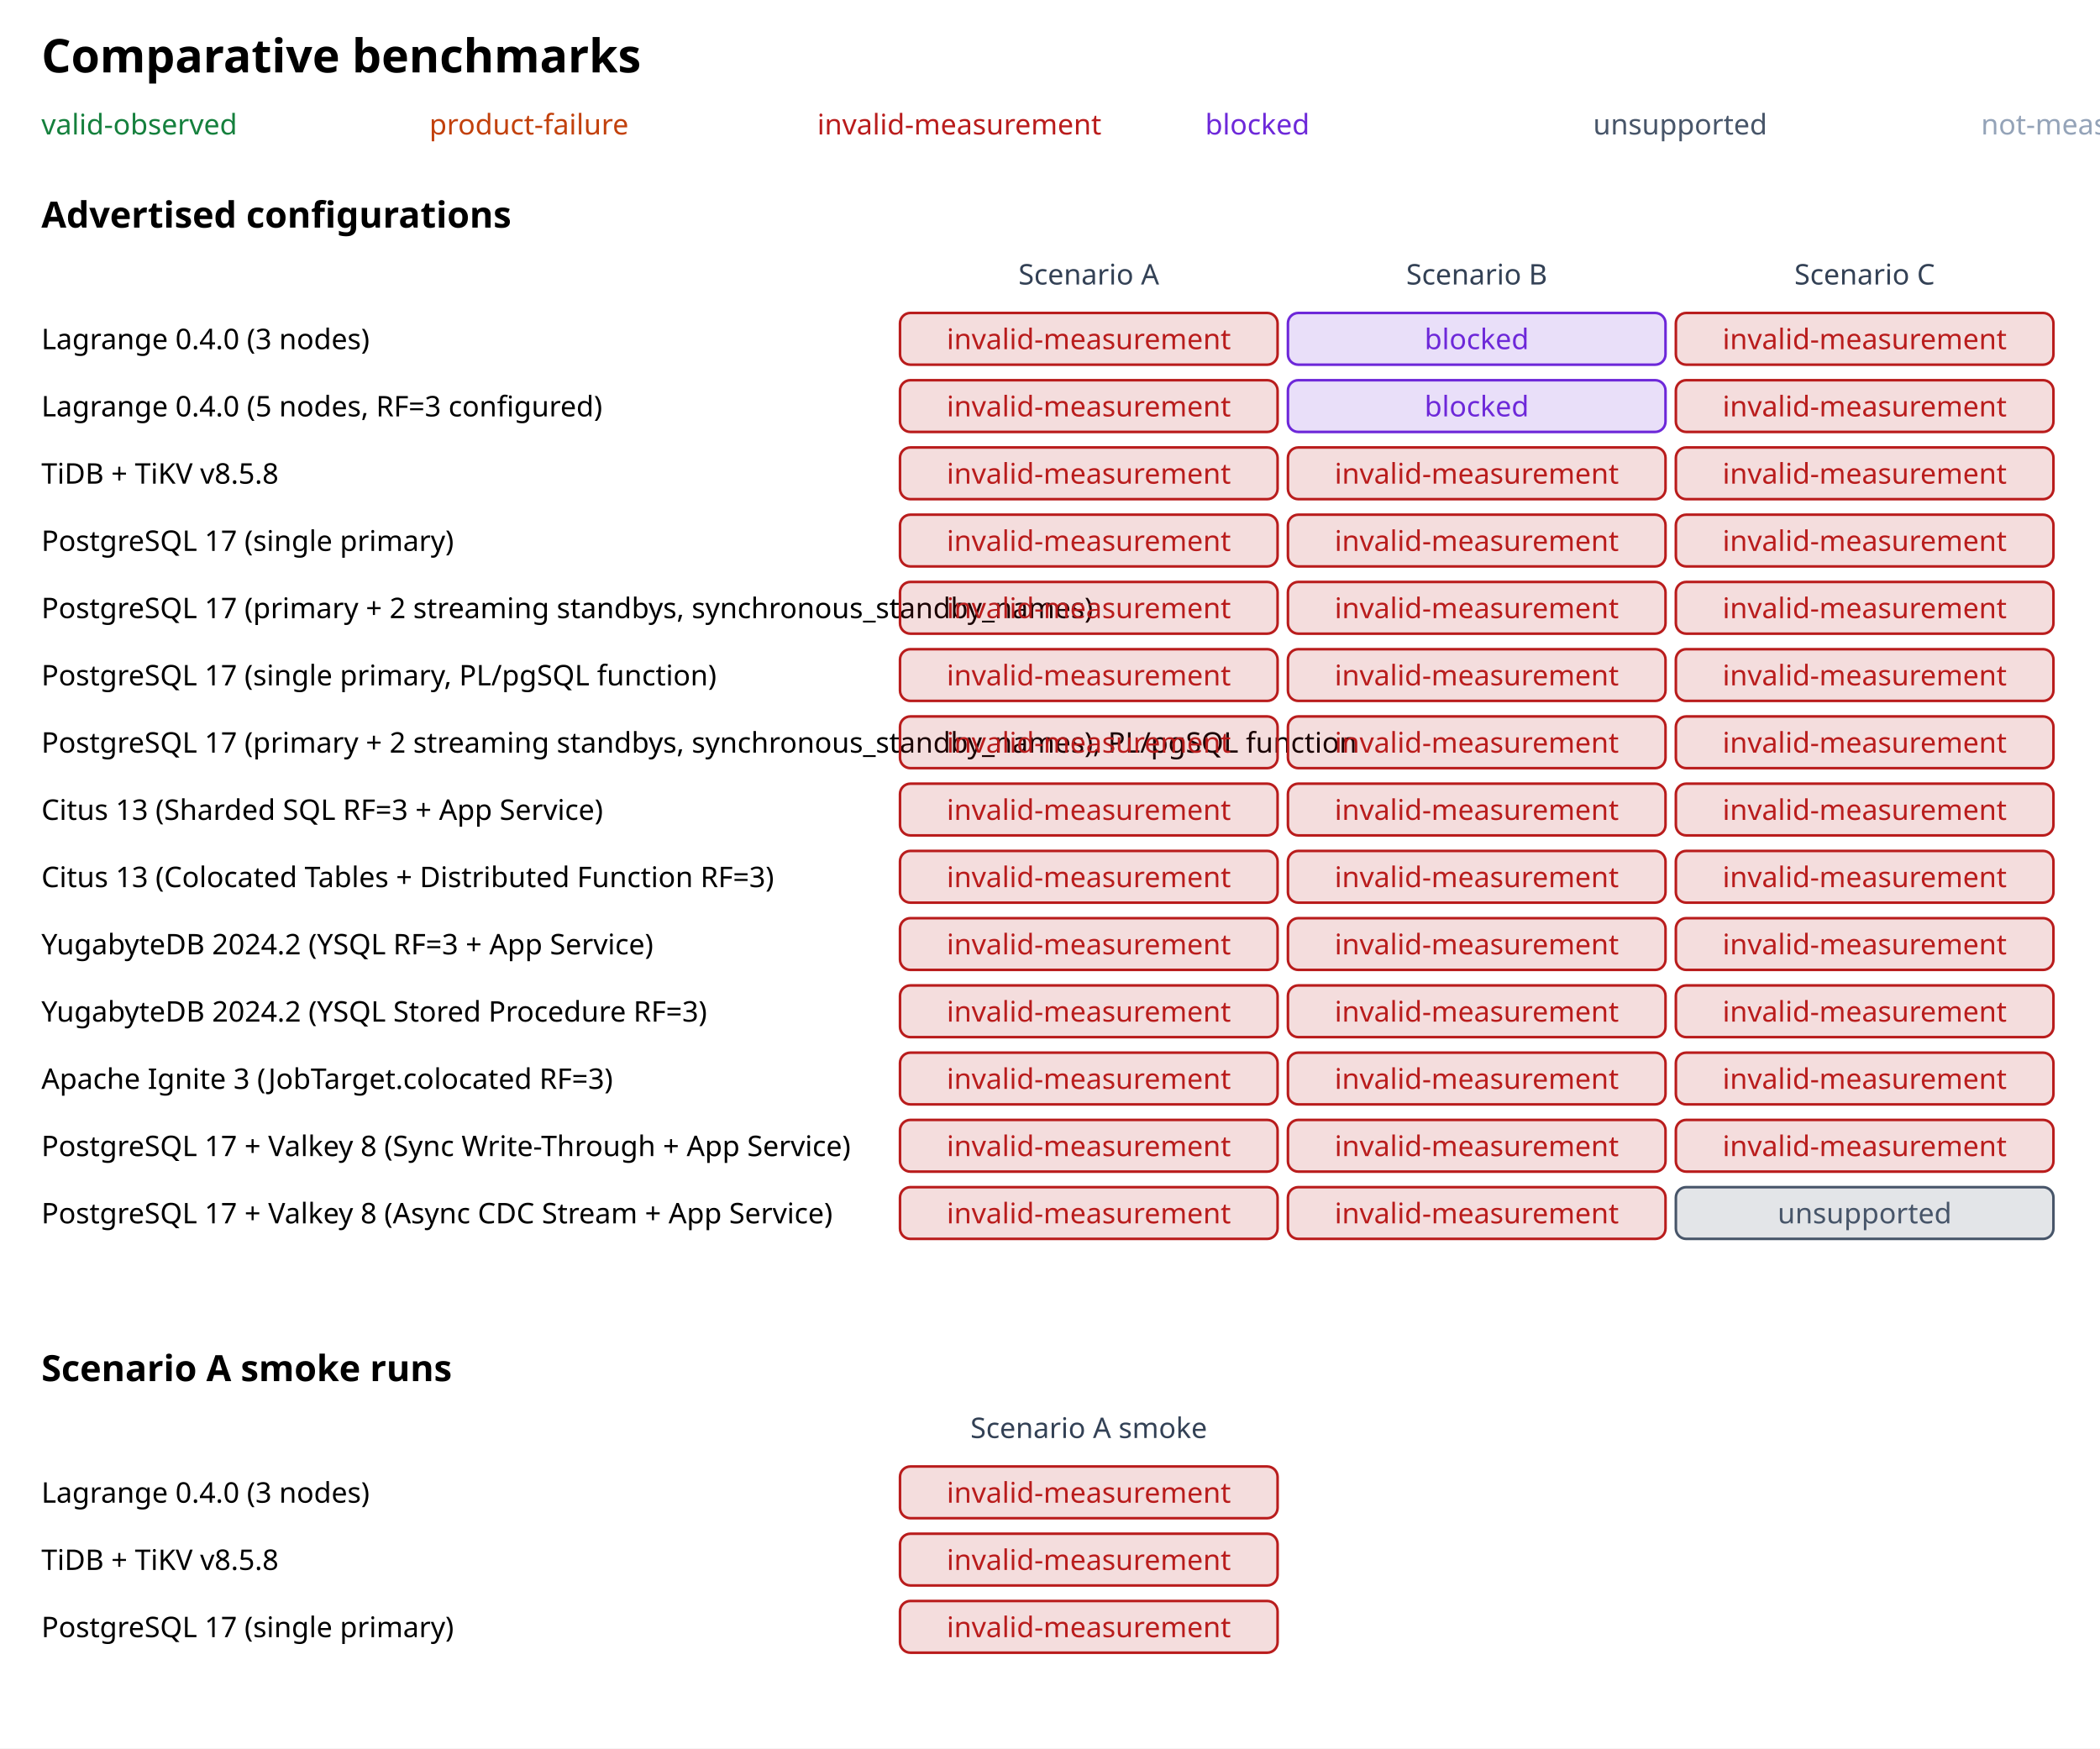
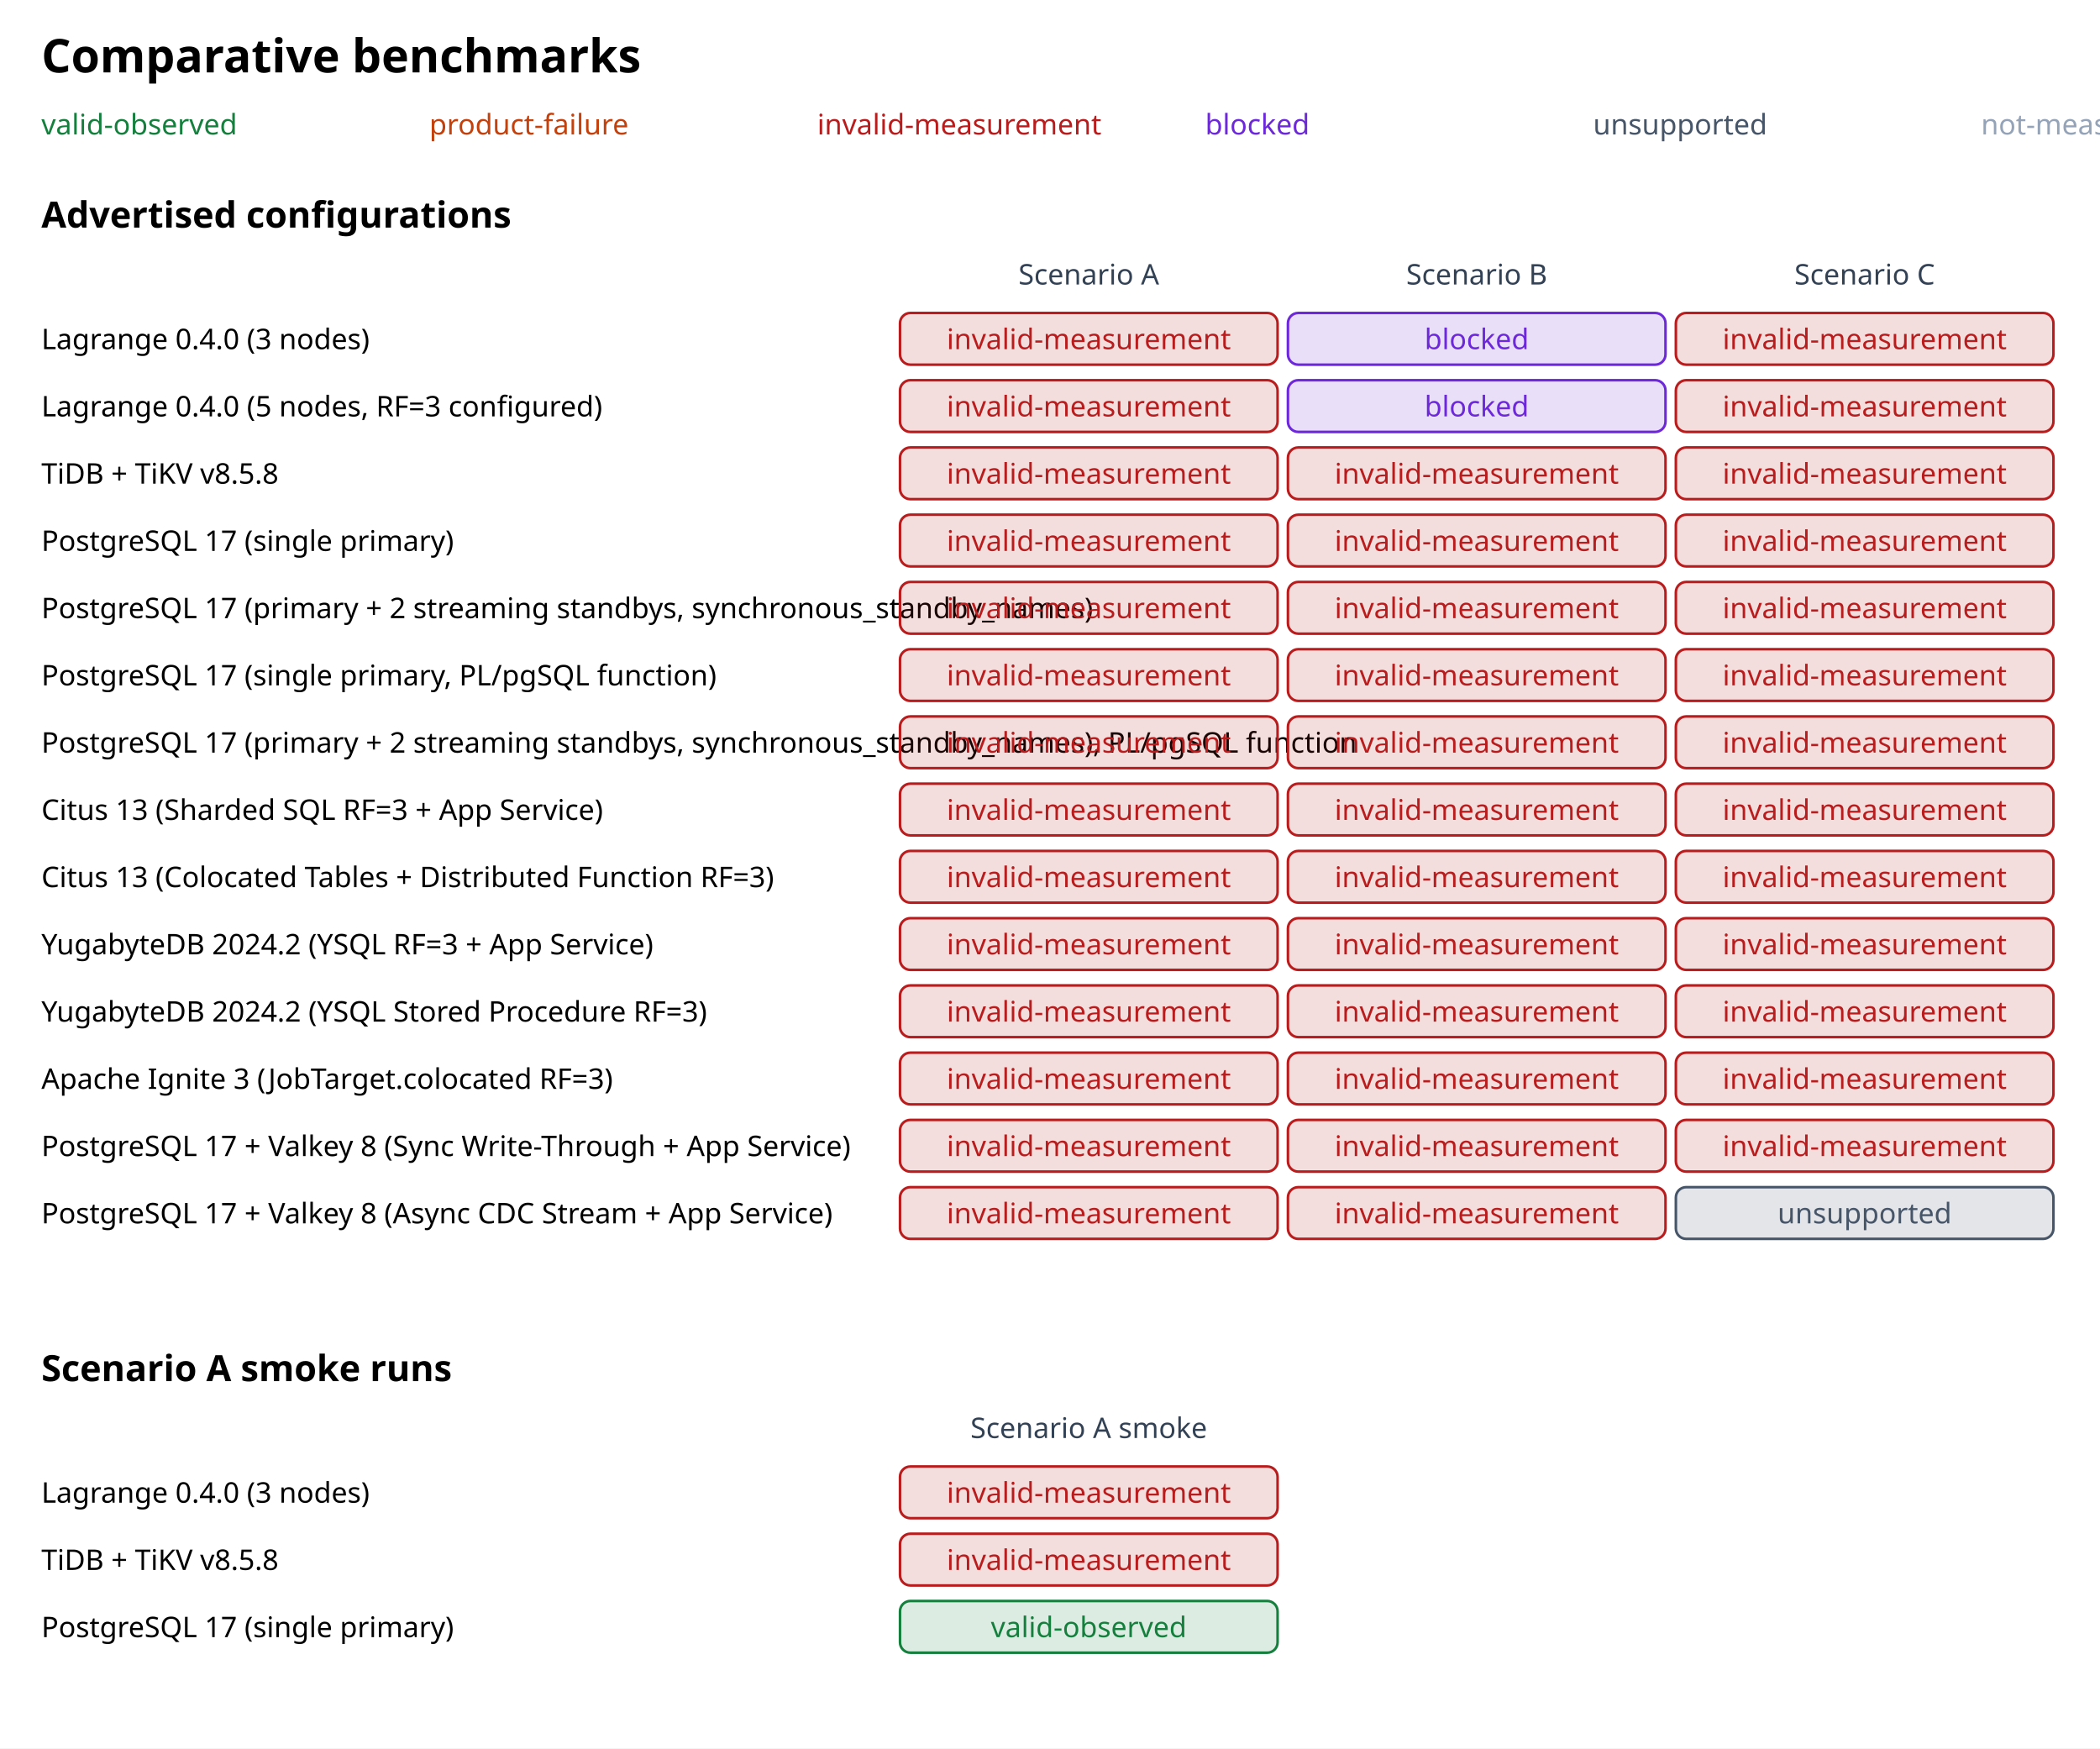
<svg xmlns="http://www.w3.org/2000/svg" width="812" height="676" viewBox="0 0 812 676" font-family="sans-serif">
  <rect width="100%" height="100%" fill="#ffffff" />
  <text x="16" y="28" font-size="18" font-weight="700">Comparative benchmarks</text>
  <text x="16" y="52" font-size="11" fill="#15803d">valid-observed</text>
  <text x="166" y="52" font-size="11" fill="#c2410c">product-failure</text>
  <text x="316" y="52" font-size="11" fill="#b91c1c">invalid-measurement</text>
  <text x="466" y="52" font-size="11" fill="#6d28d9">blocked</text>
  <text x="616" y="52" font-size="11" fill="#475569">unsupported</text>
  <text x="766" y="52" font-size="11" fill="#94a3b8">not-measured</text>
  <text x="16" y="88" font-size="14" font-weight="600">Advertised configurations</text>
  <text x="421" y="110" text-anchor="middle" font-size="11" fill="#334155">Scenario A</text>
  <text x="571" y="110" text-anchor="middle" font-size="11" fill="#334155">Scenario B</text>
  <text x="721" y="110" text-anchor="middle" font-size="11" fill="#334155">Scenario C</text>
  <text x="16" y="135" font-size="11">Lagrange 0.4.0 (3 nodes)</text>
  <g>
    <rect x="348" y="121" width="146" height="20" rx="4" fill="#b91c1c" fill-opacity="0.15" stroke="#b91c1c" />
    <text x="421" y="135" text-anchor="middle" font-size="11" fill="#b91c1c">invalid-measurement</text>
  </g>
  <g>
    <rect x="498" y="121" width="146" height="20" rx="4" fill="#6d28d9" fill-opacity="0.15" stroke="#6d28d9" />
    <text x="571" y="135" text-anchor="middle" font-size="11" fill="#6d28d9">blocked</text>
  </g>
  <g>
    <rect x="648" y="121" width="146" height="20" rx="4" fill="#b91c1c" fill-opacity="0.15" stroke="#b91c1c" />
    <text x="721" y="135" text-anchor="middle" font-size="11" fill="#b91c1c">invalid-measurement</text>
  </g>
  <text x="16" y="161" font-size="11">Lagrange 0.4.0 (5 nodes, RF=3 configured)</text>
  <g>
    <rect x="348" y="147" width="146" height="20" rx="4" fill="#b91c1c" fill-opacity="0.15" stroke="#b91c1c" />
    <text x="421" y="161" text-anchor="middle" font-size="11" fill="#b91c1c">invalid-measurement</text>
  </g>
  <g>
    <rect x="498" y="147" width="146" height="20" rx="4" fill="#6d28d9" fill-opacity="0.15" stroke="#6d28d9" />
    <text x="571" y="161" text-anchor="middle" font-size="11" fill="#6d28d9">blocked</text>
  </g>
  <g>
    <rect x="648" y="147" width="146" height="20" rx="4" fill="#b91c1c" fill-opacity="0.15" stroke="#b91c1c" />
    <text x="721" y="161" text-anchor="middle" font-size="11" fill="#b91c1c">invalid-measurement</text>
  </g>
  <text x="16" y="187" font-size="11">TiDB + TiKV v8.5.8</text>
  <g>
    <rect x="348" y="173" width="146" height="20" rx="4" fill="#b91c1c" fill-opacity="0.15" stroke="#b91c1c" />
    <text x="421" y="187" text-anchor="middle" font-size="11" fill="#b91c1c">invalid-measurement</text>
  </g>
  <g>
    <rect x="498" y="173" width="146" height="20" rx="4" fill="#b91c1c" fill-opacity="0.15" stroke="#b91c1c" />
    <text x="571" y="187" text-anchor="middle" font-size="11" fill="#b91c1c">invalid-measurement</text>
  </g>
  <g>
    <rect x="648" y="173" width="146" height="20" rx="4" fill="#b91c1c" fill-opacity="0.15" stroke="#b91c1c" />
    <text x="721" y="187" text-anchor="middle" font-size="11" fill="#b91c1c">invalid-measurement</text>
  </g>
  <text x="16" y="213" font-size="11">PostgreSQL 17 (single primary)</text>
  <g>
    <rect x="348" y="199" width="146" height="20" rx="4" fill="#b91c1c" fill-opacity="0.15" stroke="#b91c1c" />
    <text x="421" y="213" text-anchor="middle" font-size="11" fill="#b91c1c">invalid-measurement</text>
  </g>
  <g>
    <rect x="498" y="199" width="146" height="20" rx="4" fill="#b91c1c" fill-opacity="0.15" stroke="#b91c1c" />
    <text x="571" y="213" text-anchor="middle" font-size="11" fill="#b91c1c">invalid-measurement</text>
  </g>
  <g>
    <rect x="648" y="199" width="146" height="20" rx="4" fill="#b91c1c" fill-opacity="0.15" stroke="#b91c1c" />
    <text x="721" y="213" text-anchor="middle" font-size="11" fill="#b91c1c">invalid-measurement</text>
  </g>
  <text x="16" y="239" font-size="11">PostgreSQL 17 (primary + 2 streaming standbys, synchronous_standby_names)</text>
  <g>
    <rect x="348" y="225" width="146" height="20" rx="4" fill="#b91c1c" fill-opacity="0.15" stroke="#b91c1c" />
    <text x="421" y="239" text-anchor="middle" font-size="11" fill="#b91c1c">invalid-measurement</text>
  </g>
  <g>
    <rect x="498" y="225" width="146" height="20" rx="4" fill="#b91c1c" fill-opacity="0.15" stroke="#b91c1c" />
    <text x="571" y="239" text-anchor="middle" font-size="11" fill="#b91c1c">invalid-measurement</text>
  </g>
  <g>
    <rect x="648" y="225" width="146" height="20" rx="4" fill="#b91c1c" fill-opacity="0.15" stroke="#b91c1c" />
    <text x="721" y="239" text-anchor="middle" font-size="11" fill="#b91c1c">invalid-measurement</text>
  </g>
  <text x="16" y="265" font-size="11">PostgreSQL 17 (single primary, PL/pgSQL function)</text>
  <g>
    <rect x="348" y="251" width="146" height="20" rx="4" fill="#b91c1c" fill-opacity="0.15" stroke="#b91c1c" />
    <text x="421" y="265" text-anchor="middle" font-size="11" fill="#b91c1c">invalid-measurement</text>
  </g>
  <g>
    <rect x="498" y="251" width="146" height="20" rx="4" fill="#b91c1c" fill-opacity="0.15" stroke="#b91c1c" />
    <text x="571" y="265" text-anchor="middle" font-size="11" fill="#b91c1c">invalid-measurement</text>
  </g>
  <g>
    <rect x="648" y="251" width="146" height="20" rx="4" fill="#b91c1c" fill-opacity="0.15" stroke="#b91c1c" />
    <text x="721" y="265" text-anchor="middle" font-size="11" fill="#b91c1c">invalid-measurement</text>
  </g>
  <text x="16" y="291" font-size="11">PostgreSQL 17 (primary + 2 streaming standbys, synchronous_standby_names), PL/pgSQL function</text>
  <g>
    <rect x="348" y="277" width="146" height="20" rx="4" fill="#b91c1c" fill-opacity="0.15" stroke="#b91c1c" />
    <text x="421" y="291" text-anchor="middle" font-size="11" fill="#b91c1c">invalid-measurement</text>
  </g>
  <g>
    <rect x="498" y="277" width="146" height="20" rx="4" fill="#b91c1c" fill-opacity="0.15" stroke="#b91c1c" />
    <text x="571" y="291" text-anchor="middle" font-size="11" fill="#b91c1c">invalid-measurement</text>
  </g>
  <g>
    <rect x="648" y="277" width="146" height="20" rx="4" fill="#b91c1c" fill-opacity="0.15" stroke="#b91c1c" />
    <text x="721" y="291" text-anchor="middle" font-size="11" fill="#b91c1c">invalid-measurement</text>
  </g>
  <text x="16" y="317" font-size="11">Citus 13 (Sharded SQL RF=3 + App Service)</text>
  <g>
    <rect x="348" y="303" width="146" height="20" rx="4" fill="#b91c1c" fill-opacity="0.15" stroke="#b91c1c" />
    <text x="421" y="317" text-anchor="middle" font-size="11" fill="#b91c1c">invalid-measurement</text>
  </g>
  <g>
    <rect x="498" y="303" width="146" height="20" rx="4" fill="#b91c1c" fill-opacity="0.15" stroke="#b91c1c" />
    <text x="571" y="317" text-anchor="middle" font-size="11" fill="#b91c1c">invalid-measurement</text>
  </g>
  <g>
    <rect x="648" y="303" width="146" height="20" rx="4" fill="#b91c1c" fill-opacity="0.15" stroke="#b91c1c" />
    <text x="721" y="317" text-anchor="middle" font-size="11" fill="#b91c1c">invalid-measurement</text>
  </g>
  <text x="16" y="343" font-size="11">Citus 13 (Colocated Tables + Distributed Function RF=3)</text>
  <g>
    <rect x="348" y="329" width="146" height="20" rx="4" fill="#b91c1c" fill-opacity="0.15" stroke="#b91c1c" />
    <text x="421" y="343" text-anchor="middle" font-size="11" fill="#b91c1c">invalid-measurement</text>
  </g>
  <g>
    <rect x="498" y="329" width="146" height="20" rx="4" fill="#b91c1c" fill-opacity="0.15" stroke="#b91c1c" />
    <text x="571" y="343" text-anchor="middle" font-size="11" fill="#b91c1c">invalid-measurement</text>
  </g>
  <g>
    <rect x="648" y="329" width="146" height="20" rx="4" fill="#b91c1c" fill-opacity="0.15" stroke="#b91c1c" />
    <text x="721" y="343" text-anchor="middle" font-size="11" fill="#b91c1c">invalid-measurement</text>
  </g>
  <text x="16" y="369" font-size="11">YugabyteDB 2024.2 (YSQL RF=3 + App Service)</text>
  <g>
    <rect x="348" y="355" width="146" height="20" rx="4" fill="#b91c1c" fill-opacity="0.15" stroke="#b91c1c" />
    <text x="421" y="369" text-anchor="middle" font-size="11" fill="#b91c1c">invalid-measurement</text>
  </g>
  <g>
    <rect x="498" y="355" width="146" height="20" rx="4" fill="#b91c1c" fill-opacity="0.15" stroke="#b91c1c" />
    <text x="571" y="369" text-anchor="middle" font-size="11" fill="#b91c1c">invalid-measurement</text>
  </g>
  <g>
    <rect x="648" y="355" width="146" height="20" rx="4" fill="#b91c1c" fill-opacity="0.15" stroke="#b91c1c" />
    <text x="721" y="369" text-anchor="middle" font-size="11" fill="#b91c1c">invalid-measurement</text>
  </g>
  <text x="16" y="395" font-size="11">YugabyteDB 2024.2 (YSQL Stored Procedure RF=3)</text>
  <g>
    <rect x="348" y="381" width="146" height="20" rx="4" fill="#b91c1c" fill-opacity="0.15" stroke="#b91c1c" />
    <text x="421" y="395" text-anchor="middle" font-size="11" fill="#b91c1c">invalid-measurement</text>
  </g>
  <g>
    <rect x="498" y="381" width="146" height="20" rx="4" fill="#b91c1c" fill-opacity="0.15" stroke="#b91c1c" />
    <text x="571" y="395" text-anchor="middle" font-size="11" fill="#b91c1c">invalid-measurement</text>
  </g>
  <g>
    <rect x="648" y="381" width="146" height="20" rx="4" fill="#b91c1c" fill-opacity="0.15" stroke="#b91c1c" />
    <text x="721" y="395" text-anchor="middle" font-size="11" fill="#b91c1c">invalid-measurement</text>
  </g>
  <text x="16" y="421" font-size="11">Apache Ignite 3 (JobTarget.colocated RF=3)</text>
  <g>
    <rect x="348" y="407" width="146" height="20" rx="4" fill="#b91c1c" fill-opacity="0.15" stroke="#b91c1c" />
    <text x="421" y="421" text-anchor="middle" font-size="11" fill="#b91c1c">invalid-measurement</text>
  </g>
  <g>
    <rect x="498" y="407" width="146" height="20" rx="4" fill="#b91c1c" fill-opacity="0.15" stroke="#b91c1c" />
    <text x="571" y="421" text-anchor="middle" font-size="11" fill="#b91c1c">invalid-measurement</text>
  </g>
  <g>
    <rect x="648" y="407" width="146" height="20" rx="4" fill="#b91c1c" fill-opacity="0.15" stroke="#b91c1c" />
    <text x="721" y="421" text-anchor="middle" font-size="11" fill="#b91c1c">invalid-measurement</text>
  </g>
  <text x="16" y="447" font-size="11">PostgreSQL 17 + Valkey 8 (Sync Write-Through + App Service)</text>
  <g>
    <rect x="348" y="433" width="146" height="20" rx="4" fill="#b91c1c" fill-opacity="0.15" stroke="#b91c1c" />
    <text x="421" y="447" text-anchor="middle" font-size="11" fill="#b91c1c">invalid-measurement</text>
  </g>
  <g>
    <rect x="498" y="433" width="146" height="20" rx="4" fill="#b91c1c" fill-opacity="0.15" stroke="#b91c1c" />
    <text x="571" y="447" text-anchor="middle" font-size="11" fill="#b91c1c">invalid-measurement</text>
  </g>
  <g>
    <rect x="648" y="433" width="146" height="20" rx="4" fill="#b91c1c" fill-opacity="0.15" stroke="#b91c1c" />
    <text x="721" y="447" text-anchor="middle" font-size="11" fill="#b91c1c">invalid-measurement</text>
  </g>
  <text x="16" y="473" font-size="11">PostgreSQL 17 + Valkey 8 (Async CDC Stream + App Service)</text>
  <g>
    <rect x="348" y="459" width="146" height="20" rx="4" fill="#b91c1c" fill-opacity="0.15" stroke="#b91c1c" />
    <text x="421" y="473" text-anchor="middle" font-size="11" fill="#b91c1c">invalid-measurement</text>
  </g>
  <g>
    <rect x="498" y="459" width="146" height="20" rx="4" fill="#b91c1c" fill-opacity="0.15" stroke="#b91c1c" />
    <text x="571" y="473" text-anchor="middle" font-size="11" fill="#b91c1c">invalid-measurement</text>
  </g>
  <g>
    <rect x="648" y="459" width="146" height="20" rx="4" fill="#475569" fill-opacity="0.15" stroke="#475569" />
    <text x="721" y="473" text-anchor="middle" font-size="11" fill="#475569">unsupported</text>
  </g>
  <text x="16" y="534" font-size="14" font-weight="600">Scenario A smoke runs</text>
  <text x="421" y="556" text-anchor="middle" font-size="11" fill="#334155">Scenario A smoke</text>
  <text x="16" y="581" font-size="11">Lagrange 0.4.0 (3 nodes)</text>
  <g>
    <rect x="348" y="567" width="146" height="20" rx="4" fill="#b91c1c" fill-opacity="0.15" stroke="#b91c1c" />
    <text x="421" y="581" text-anchor="middle" font-size="11" fill="#b91c1c">invalid-measurement</text>
  </g>
  <text x="16" y="607" font-size="11">TiDB + TiKV v8.5.8</text>
  <g>
    <rect x="348" y="593" width="146" height="20" rx="4" fill="#b91c1c" fill-opacity="0.15" stroke="#b91c1c" />
    <text x="421" y="607" text-anchor="middle" font-size="11" fill="#b91c1c">invalid-measurement</text>
  </g>
  <text x="16" y="633" font-size="11">PostgreSQL 17 (single primary)</text>
  <g>
-     <rect x="348" y="619" width="146" height="20" rx="4" fill="#b91c1c" fill-opacity="0.15" stroke="#b91c1c" />
-     <text x="421" y="633" text-anchor="middle" font-size="11" fill="#b91c1c">invalid-measurement</text>
+     <rect x="348" y="619" width="146" height="20" rx="4" fill="#15803d" fill-opacity="0.15" stroke="#15803d" />
+     <text x="421" y="633" text-anchor="middle" font-size="11" fill="#15803d">valid-observed</text>
  </g>
</svg>
